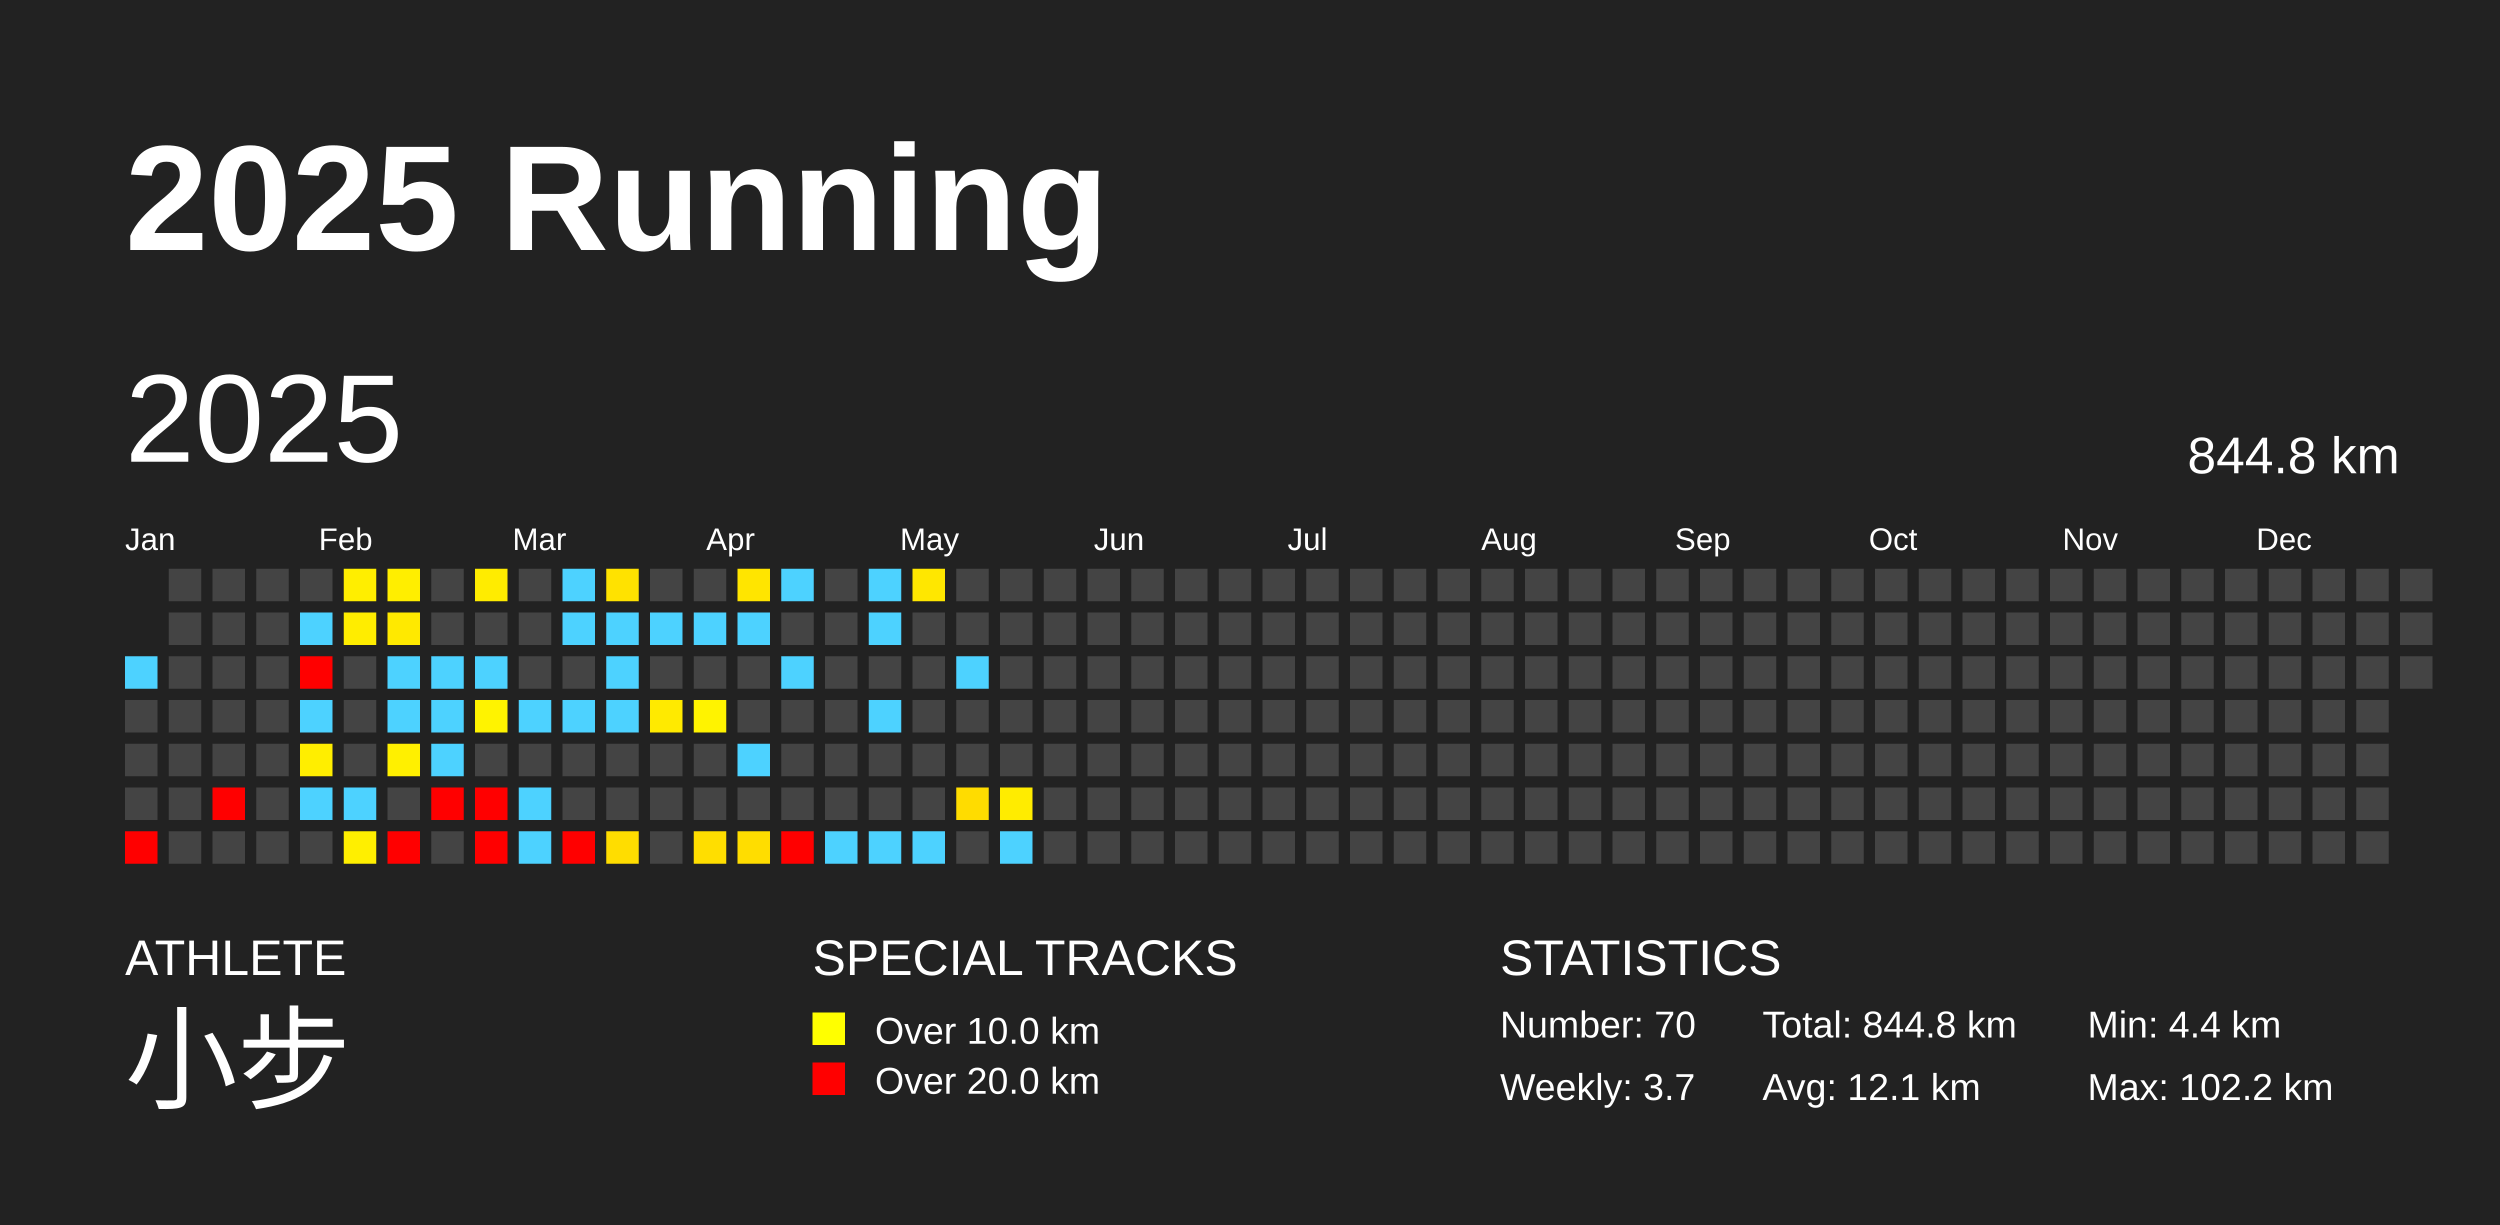
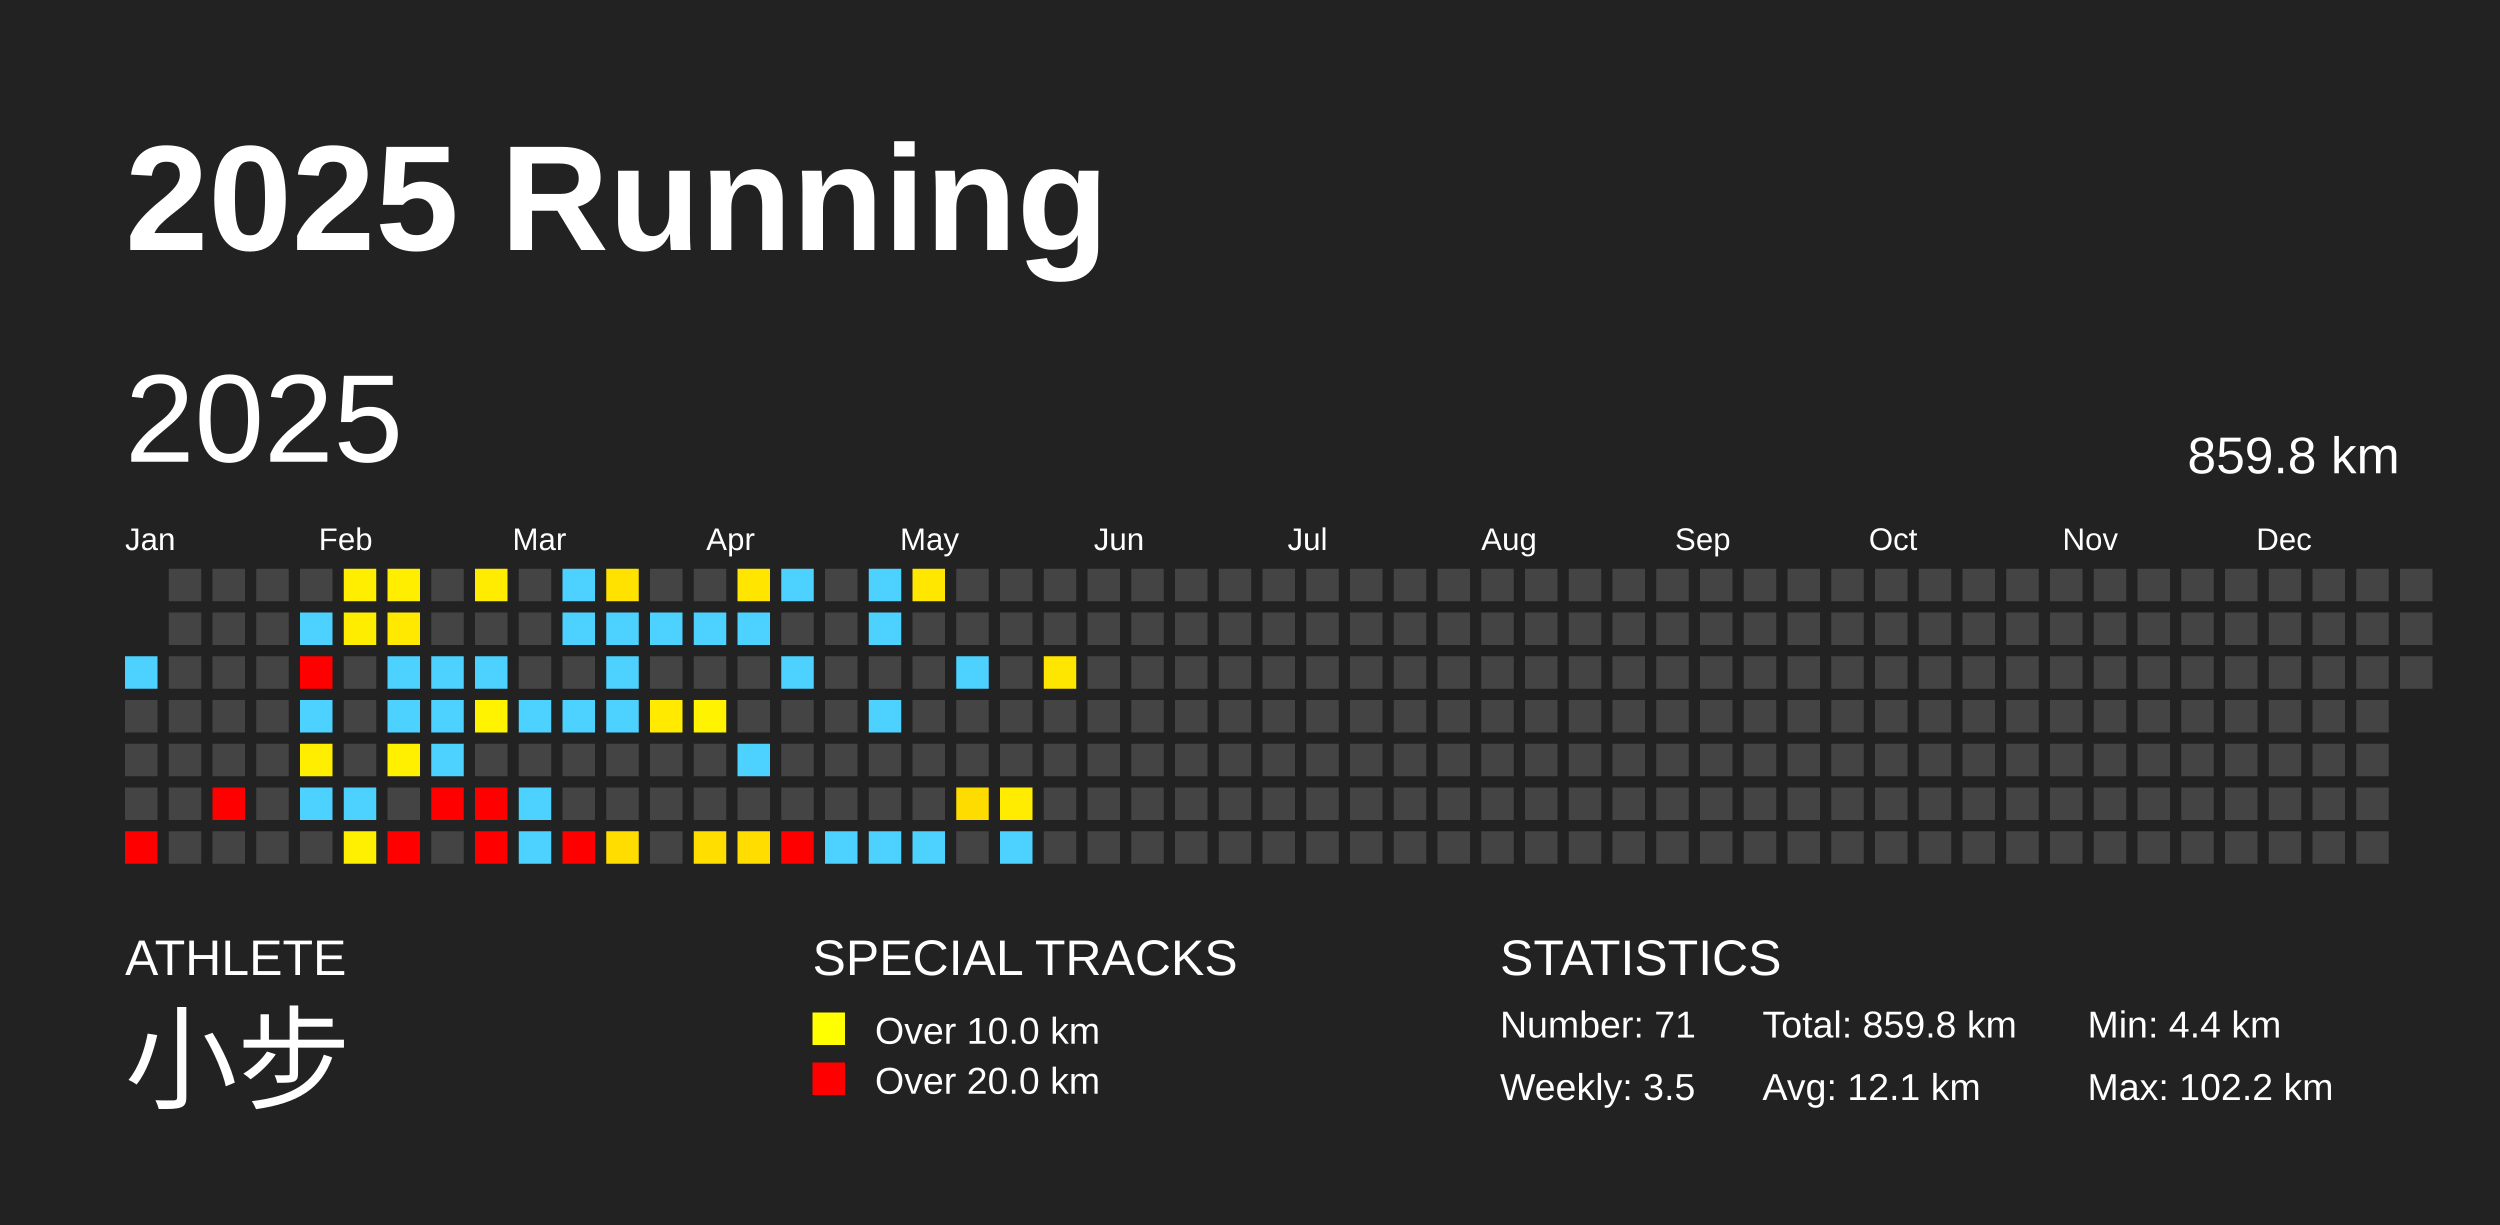
<svg xmlns="http://www.w3.org/2000/svg" baseProfile="full" height="98mm" version="1.1" viewBox="0,0,200,98" width="200mm">
  <defs />
  <rect fill="#222222" height="98" width="200" x="0" y="0" />
  <text fill="#FFFFFF" style="font-size:12px; font-family:Arial; font-weight:bold;" x="10" y="20">2025 Running</text>
  <text fill="#FFFFFF" style="font-size:4px; font-family:Arial" x="10" y="78">ATHLETE</text>
  <text fill="#FFFFFF" style="font-size:9px; font-family:Arial" x="10" y="88">小步</text>
  <text fill="#FFFFFF" style="font-size:4px; font-family:Arial" x="65" y="78">SPECIAL TRACKS</text>
  <rect fill="yellow" height="2.6" width="2.6" x="65" y="81" />
  <text fill="#FFFFFF" style="font-size:3px; font-family:Arial" x="70" y="83.5">Over 10.0 km</text>
  <rect fill="red" height="2.6" width="2.6" x="65" y="85" />
  <text fill="#FFFFFF" style="font-size:3px; font-family:Arial" x="70" y="87.5">Over 20.0 km</text>
  <text fill="#FFFFFF" style="font-size:4px; font-family:Arial" x="120" y="78">STATISTICS</text>
-   <text fill="#FFFFFF" style="font-size:3px; font-family:Arial" x="120" y="83">Number: 70</text>
-   <text fill="#FFFFFF" style="font-size:3px; font-family:Arial" x="120" y="88">Weekly: 3.7</text>
-   <text fill="#FFFFFF" style="font-size:3px; font-family:Arial" x="141" y="83">Total: 844.8 km</text>
+   <text fill="#FFFFFF" style="font-size:3px; font-family:Arial" x="120" y="83">Number: 71</text>
+   <text fill="#FFFFFF" style="font-size:3px; font-family:Arial" x="120" y="88">Weekly: 3.5</text>
+   <text fill="#FFFFFF" style="font-size:3px; font-family:Arial" x="141" y="83">Total: 859.8 km</text>
  <text fill="#FFFFFF" style="font-size:3px; font-family:Arial" x="141" y="88">Avg: 12.1 km</text>
  <text fill="#FFFFFF" style="font-size:3px; font-family:Arial" x="167" y="83">Min: 4.4 km</text>
  <text fill="#FFFFFF" style="font-size:3px; font-family:Arial" x="167" y="88">Max: 102.2 km</text>
  <text dominant-baseline="hanging" fill="#FFFFFF" style="font-size:10.0px; font-family:Arial;" x="10" y="30">2025</text>
-   <text dominant-baseline="hanging" fill="#FFFFFF" style="font-size:4.125px; font-family:Arial;" x="175" y="35">844.8 km</text>
+   <text dominant-baseline="hanging" fill="#FFFFFF" style="font-size:4.125px; font-family:Arial;" x="175" y="35">859.8 km</text>
  <text fill="#FFFFFF" style="font-size:2.5px; font-family:Arial" x="10.0" y="44">Jan</text>
  <text fill="#FFFFFF" style="font-size:2.5px; font-family:Arial" x="25.5" y="44">Feb</text>
  <text fill="#FFFFFF" style="font-size:2.5px; font-family:Arial" x="41.0" y="44">Mar</text>
  <text fill="#FFFFFF" style="font-size:2.5px; font-family:Arial" x="56.5" y="44">Apr</text>
  <text fill="#FFFFFF" style="font-size:2.5px; font-family:Arial" x="72.0" y="44">May</text>
  <text fill="#FFFFFF" style="font-size:2.5px; font-family:Arial" x="87.5" y="44">Jun</text>
  <text fill="#FFFFFF" style="font-size:2.5px; font-family:Arial" x="103.0" y="44">Jul</text>
  <text fill="#FFFFFF" style="font-size:2.5px; font-family:Arial" x="118.5" y="44">Aug</text>
  <text fill="#FFFFFF" style="font-size:2.5px; font-family:Arial" x="134.0" y="44">Sep</text>
  <text fill="#FFFFFF" style="font-size:2.5px; font-family:Arial" x="149.5" y="44">Oct</text>
  <text fill="#FFFFFF" style="font-size:2.5px; font-family:Arial" x="165.0" y="44">Nov</text>
  <text fill="#FFFFFF" style="font-size:2.5px; font-family:Arial" x="180.5" y="44">Dec</text>
  <rect fill="#4dd2ff" height="2.6" width="2.6" x="10.0" y="52.5" />
  <rect fill="#444444" height="2.6" width="2.6" x="10.0" y="56.0" />
  <rect fill="#444444" height="2.6" width="2.6" x="10.0" y="59.5" />
  <rect fill="#444444" height="2.6" width="2.6" x="10.0" y="63.0" />
  <rect fill="red" height="2.6" width="2.6" x="10.0" y="66.5" />
  <rect fill="#444444" height="2.6" width="2.6" x="13.5" y="45.5" />
  <rect fill="#444444" height="2.6" width="2.6" x="13.5" y="49.0" />
  <rect fill="#444444" height="2.6" width="2.6" x="13.5" y="52.5" />
  <rect fill="#444444" height="2.6" width="2.6" x="13.5" y="56.0" />
  <rect fill="#444444" height="2.6" width="2.6" x="13.5" y="59.5" />
  <rect fill="#444444" height="2.6" width="2.6" x="13.5" y="63.0" />
  <rect fill="#444444" height="2.6" width="2.6" x="13.5" y="66.5" />
  <rect fill="#444444" height="2.6" width="2.6" x="17.0" y="45.5" />
  <rect fill="#444444" height="2.6" width="2.6" x="17.0" y="49.0" />
  <rect fill="#444444" height="2.6" width="2.6" x="17.0" y="52.5" />
  <rect fill="#444444" height="2.6" width="2.6" x="17.0" y="56.0" />
  <rect fill="#444444" height="2.6" width="2.6" x="17.0" y="59.5" />
  <rect fill="red" height="2.6" width="2.6" x="17.0" y="63.0" />
  <rect fill="#444444" height="2.6" width="2.6" x="17.0" y="66.5" />
  <rect fill="#444444" height="2.6" width="2.6" x="20.5" y="45.5" />
  <rect fill="#444444" height="2.6" width="2.6" x="20.5" y="49.0" />
  <rect fill="#444444" height="2.6" width="2.6" x="20.5" y="52.5" />
  <rect fill="#444444" height="2.6" width="2.6" x="20.5" y="56.0" />
  <rect fill="#444444" height="2.6" width="2.6" x="20.5" y="59.5" />
  <rect fill="#444444" height="2.6" width="2.6" x="20.5" y="63.0" />
  <rect fill="#444444" height="2.6" width="2.6" x="20.5" y="66.5" />
  <rect fill="#444444" height="2.6" width="2.6" x="24.0" y="45.5" />
  <rect fill="#4dd2ff" height="2.6" width="2.6" x="24.0" y="49.0" />
  <rect fill="red" height="2.6" width="2.6" x="24.0" y="52.5" />
  <rect fill="#4dd2ff" height="2.6" width="2.6" x="24.0" y="56.0" />
  <rect fill="#ffee00" height="2.6" width="2.6" x="24.0" y="59.5" />
  <rect fill="#4dd2ff" height="2.6" width="2.6" x="24.0" y="63.0" />
  <rect fill="#444444" height="2.6" width="2.6" x="24.0" y="66.5" />
  <rect fill="#ffee00" height="2.6" width="2.6" x="27.5" y="45.5" />
  <rect fill="#ffed00" height="2.6" width="2.6" x="27.5" y="49.0" />
  <rect fill="#444444" height="2.6" width="2.6" x="27.5" y="52.5" />
  <rect fill="#444444" height="2.6" width="2.6" x="27.5" y="56.0" />
  <rect fill="#444444" height="2.6" width="2.6" x="27.5" y="59.5" />
  <rect fill="#4dd2ff" height="2.6" width="2.6" x="27.5" y="63.0" />
  <rect fill="#ffef00" height="2.6" width="2.6" x="27.5" y="66.5" />
  <rect fill="#ffee00" height="2.6" width="2.6" x="31.0" y="45.5" />
  <rect fill="#ffe900" height="2.6" width="2.6" x="31.0" y="49.0" />
  <rect fill="#4dd2ff" height="2.6" width="2.6" x="31.0" y="52.5" />
  <rect fill="#4dd2ff" height="2.6" width="2.6" x="31.0" y="56.0" />
  <rect fill="#fff000" height="2.6" width="2.6" x="31.0" y="59.5" />
  <rect fill="#444444" height="2.6" width="2.6" x="31.0" y="63.0" />
  <rect fill="red" height="2.6" width="2.6" x="31.0" y="66.5" />
  <rect fill="#444444" height="2.6" width="2.6" x="34.5" y="45.5" />
  <rect fill="#444444" height="2.6" width="2.6" x="34.5" y="49.0" />
  <rect fill="#4dd2ff" height="2.6" width="2.6" x="34.5" y="52.5" />
  <rect fill="#4dd2ff" height="2.6" width="2.6" x="34.5" y="56.0" />
  <rect fill="#4dd2ff" height="2.6" width="2.6" x="34.5" y="59.5" />
  <rect fill="red" height="2.6" width="2.6" x="34.5" y="63.0" />
  <rect fill="#444444" height="2.6" width="2.6" x="34.5" y="66.5" />
  <rect fill="#ffec00" height="2.6" width="2.6" x="38.0" y="45.5" />
  <rect fill="#444444" height="2.6" width="2.6" x="38.0" y="49.0" />
  <rect fill="#4dd2ff" height="2.6" width="2.6" x="38.0" y="52.5" />
  <rect fill="#fff300" height="2.6" width="2.6" x="38.0" y="56.0" />
  <rect fill="#444444" height="2.6" width="2.6" x="38.0" y="59.5" />
  <rect fill="red" height="2.6" width="2.6" x="38.0" y="63.0" />
  <rect fill="red" height="2.6" width="2.6" x="38.0" y="66.5" />
  <rect fill="#444444" height="2.6" width="2.6" x="41.5" y="45.5" />
  <rect fill="#444444" height="2.6" width="2.6" x="41.5" y="49.0" />
  <rect fill="#444444" height="2.6" width="2.6" x="41.5" y="52.5" />
  <rect fill="#4dd2ff" height="2.6" width="2.6" x="41.5" y="56.0" />
  <rect fill="#444444" height="2.6" width="2.6" x="41.5" y="59.5" />
  <rect fill="#4dd2ff" height="2.6" width="2.6" x="41.5" y="63.0" />
  <rect fill="#4dd2ff" height="2.6" width="2.6" x="41.5" y="66.5" />
  <rect fill="#4dd2ff" height="2.6" width="2.6" x="45.0" y="45.5" />
  <rect fill="#4dd2ff" height="2.6" width="2.6" x="45.0" y="49.0" />
  <rect fill="#444444" height="2.6" width="2.6" x="45.0" y="52.5" />
  <rect fill="#4dd2ff" height="2.6" width="2.6" x="45.0" y="56.0" />
  <rect fill="#444444" height="2.6" width="2.6" x="45.0" y="59.5" />
  <rect fill="#444444" height="2.6" width="2.6" x="45.0" y="63.0" />
  <rect fill="red" height="2.6" width="2.6" x="45.0" y="66.5" />
  <rect fill="#ffe200" height="2.6" width="2.6" x="48.5" y="45.5" />
  <rect fill="#4dd2ff" height="2.6" width="2.6" x="48.5" y="49.0" />
  <rect fill="#4dd2ff" height="2.6" width="2.6" x="48.5" y="52.5" />
  <rect fill="#4dd2ff" height="2.6" width="2.6" x="48.5" y="56.0" />
  <rect fill="#444444" height="2.6" width="2.6" x="48.5" y="59.5" />
  <rect fill="#444444" height="2.6" width="2.6" x="48.5" y="63.0" />
  <rect fill="#ffdd00" height="2.6" width="2.6" x="48.5" y="66.5" />
  <rect fill="#444444" height="2.6" width="2.6" x="52.0" y="45.5" />
  <rect fill="#4dd2ff" height="2.6" width="2.6" x="52.0" y="49.0" />
  <rect fill="#444444" height="2.6" width="2.6" x="52.0" y="52.5" />
  <rect fill="#ffea00" height="2.6" width="2.6" x="52.0" y="56.0" />
  <rect fill="#444444" height="2.6" width="2.6" x="52.0" y="59.5" />
  <rect fill="#444444" height="2.6" width="2.6" x="52.0" y="63.0" />
  <rect fill="#444444" height="2.6" width="2.6" x="52.0" y="66.5" />
  <rect fill="#444444" height="2.6" width="2.6" x="55.5" y="45.5" />
  <rect fill="#4dd2ff" height="2.6" width="2.6" x="55.5" y="49.0" />
  <rect fill="#444444" height="2.6" width="2.6" x="55.5" y="52.5" />
  <rect fill="#fff300" height="2.6" width="2.6" x="55.5" y="56.0" />
  <rect fill="#444444" height="2.6" width="2.6" x="55.5" y="59.5" />
  <rect fill="#444444" height="2.6" width="2.6" x="55.5" y="63.0" />
  <rect fill="#ffde00" height="2.6" width="2.6" x="55.5" y="66.5" />
  <rect fill="#ffe500" height="2.6" width="2.6" x="59.0" y="45.5" />
  <rect fill="#4dd2ff" height="2.6" width="2.6" x="59.0" y="49.0" />
  <rect fill="#444444" height="2.6" width="2.6" x="59.0" y="52.5" />
  <rect fill="#444444" height="2.6" width="2.6" x="59.0" y="56.0" />
  <rect fill="#4dd2ff" height="2.6" width="2.6" x="59.0" y="59.5" />
  <rect fill="#444444" height="2.6" width="2.6" x="59.0" y="63.0" />
  <rect fill="#ffdd00" height="2.6" width="2.6" x="59.0" y="66.5" />
  <rect fill="#4dd2ff" height="2.6" width="2.6" x="62.5" y="45.5" />
  <rect fill="#444444" height="2.6" width="2.6" x="62.5" y="49.0" />
  <rect fill="#4dd2ff" height="2.6" width="2.6" x="62.5" y="52.5" />
  <rect fill="#444444" height="2.6" width="2.6" x="62.5" y="56.0" />
  <rect fill="#444444" height="2.6" width="2.6" x="62.5" y="59.5" />
  <rect fill="#444444" height="2.6" width="2.6" x="62.5" y="63.0" />
  <rect fill="red" height="2.6" width="2.6" x="62.5" y="66.5" />
  <rect fill="#444444" height="2.6" width="2.6" x="66.0" y="45.5" />
  <rect fill="#444444" height="2.6" width="2.6" x="66.0" y="49.0" />
  <rect fill="#444444" height="2.6" width="2.6" x="66.0" y="52.5" />
  <rect fill="#444444" height="2.6" width="2.6" x="66.0" y="56.0" />
  <rect fill="#444444" height="2.6" width="2.6" x="66.0" y="59.5" />
  <rect fill="#444444" height="2.6" width="2.6" x="66.0" y="63.0" />
  <rect fill="#4dd2ff" height="2.6" width="2.6" x="66.0" y="66.5" />
  <rect fill="#4dd2ff" height="2.6" width="2.6" x="69.5" y="45.5" />
  <rect fill="#4dd2ff" height="2.6" width="2.6" x="69.5" y="49.0" />
  <rect fill="#444444" height="2.6" width="2.6" x="69.5" y="52.5" />
  <rect fill="#4dd2ff" height="2.6" width="2.6" x="69.5" y="56.0" />
  <rect fill="#444444" height="2.6" width="2.6" x="69.5" y="59.5" />
  <rect fill="#444444" height="2.6" width="2.6" x="69.5" y="63.0" />
  <rect fill="#4dd2ff" height="2.6" width="2.6" x="69.5" y="66.5" />
  <rect fill="#ffe700" height="2.6" width="2.6" x="73.0" y="45.5" />
  <rect fill="#444444" height="2.6" width="2.6" x="73.0" y="49.0" />
  <rect fill="#444444" height="2.6" width="2.6" x="73.0" y="52.5" />
  <rect fill="#444444" height="2.6" width="2.6" x="73.0" y="56.0" />
  <rect fill="#444444" height="2.6" width="2.6" x="73.0" y="59.5" />
  <rect fill="#444444" height="2.6" width="2.6" x="73.0" y="63.0" />
  <rect fill="#4dd2ff" height="2.6" width="2.6" x="73.0" y="66.5" />
  <rect fill="#444444" height="2.6" width="2.6" x="76.5" y="45.5" />
  <rect fill="#444444" height="2.6" width="2.6" x="76.5" y="49.0" />
  <rect fill="#4dd2ff" height="2.6" width="2.6" x="76.5" y="52.5" />
  <rect fill="#444444" height="2.6" width="2.6" x="76.5" y="56.0" />
  <rect fill="#444444" height="2.6" width="2.6" x="76.5" y="59.5" />
  <rect fill="#ffdc00" height="2.6" width="2.6" x="76.5" y="63.0" />
  <rect fill="#444444" height="2.6" width="2.6" x="76.5" y="66.5" />
  <rect fill="#444444" height="2.6" width="2.6" x="80.0" y="45.5" />
  <rect fill="#444444" height="2.6" width="2.6" x="80.0" y="49.0" />
  <rect fill="#444444" height="2.6" width="2.6" x="80.0" y="52.5" />
  <rect fill="#444444" height="2.6" width="2.6" x="80.0" y="56.0" />
  <rect fill="#444444" height="2.6" width="2.6" x="80.0" y="59.5" />
  <rect fill="#ffec00" height="2.6" width="2.6" x="80.0" y="63.0" />
  <rect fill="#4dd2ff" height="2.6" width="2.6" x="80.0" y="66.5" />
  <rect fill="#444444" height="2.6" width="2.6" x="83.5" y="45.5" />
  <rect fill="#444444" height="2.6" width="2.6" x="83.5" y="49.0" />
-   <rect fill="#444444" height="2.6" width="2.6" x="83.5" y="52.5" />
+   <rect fill="#ffe600" height="2.6" width="2.6" x="83.5" y="52.5" />
  <rect fill="#444444" height="2.6" width="2.6" x="83.5" y="56.0" />
  <rect fill="#444444" height="2.6" width="2.6" x="83.5" y="59.5" />
  <rect fill="#444444" height="2.6" width="2.6" x="83.5" y="63.0" />
  <rect fill="#444444" height="2.6" width="2.6" x="83.5" y="66.5" />
  <rect fill="#444444" height="2.6" width="2.6" x="87.0" y="45.5" />
  <rect fill="#444444" height="2.6" width="2.6" x="87.0" y="49.0" />
  <rect fill="#444444" height="2.6" width="2.6" x="87.0" y="52.5" />
  <rect fill="#444444" height="2.6" width="2.6" x="87.0" y="56.0" />
  <rect fill="#444444" height="2.6" width="2.6" x="87.0" y="59.5" />
  <rect fill="#444444" height="2.6" width="2.6" x="87.0" y="63.0" />
  <rect fill="#444444" height="2.6" width="2.6" x="87.0" y="66.5" />
  <rect fill="#444444" height="2.6" width="2.6" x="90.5" y="45.5" />
  <rect fill="#444444" height="2.6" width="2.6" x="90.5" y="49.0" />
  <rect fill="#444444" height="2.6" width="2.6" x="90.5" y="52.5" />
  <rect fill="#444444" height="2.6" width="2.6" x="90.5" y="56.0" />
  <rect fill="#444444" height="2.6" width="2.6" x="90.5" y="59.5" />
  <rect fill="#444444" height="2.6" width="2.6" x="90.5" y="63.0" />
  <rect fill="#444444" height="2.6" width="2.6" x="90.5" y="66.5" />
  <rect fill="#444444" height="2.6" width="2.6" x="94.0" y="45.5" />
  <rect fill="#444444" height="2.6" width="2.6" x="94.0" y="49.0" />
  <rect fill="#444444" height="2.6" width="2.6" x="94.0" y="52.5" />
  <rect fill="#444444" height="2.6" width="2.6" x="94.0" y="56.0" />
  <rect fill="#444444" height="2.6" width="2.6" x="94.0" y="59.5" />
  <rect fill="#444444" height="2.6" width="2.6" x="94.0" y="63.0" />
  <rect fill="#444444" height="2.6" width="2.6" x="94.0" y="66.5" />
  <rect fill="#444444" height="2.6" width="2.6" x="97.5" y="45.5" />
  <rect fill="#444444" height="2.6" width="2.6" x="97.5" y="49.0" />
  <rect fill="#444444" height="2.6" width="2.6" x="97.5" y="52.5" />
  <rect fill="#444444" height="2.6" width="2.6" x="97.5" y="56.0" />
  <rect fill="#444444" height="2.6" width="2.6" x="97.5" y="59.5" />
  <rect fill="#444444" height="2.6" width="2.6" x="97.5" y="63.0" />
  <rect fill="#444444" height="2.6" width="2.6" x="97.5" y="66.5" />
  <rect fill="#444444" height="2.6" width="2.6" x="101.0" y="45.5" />
  <rect fill="#444444" height="2.6" width="2.6" x="101.0" y="49.0" />
  <rect fill="#444444" height="2.6" width="2.6" x="101.0" y="52.5" />
  <rect fill="#444444" height="2.6" width="2.6" x="101.0" y="56.0" />
  <rect fill="#444444" height="2.6" width="2.6" x="101.0" y="59.5" />
  <rect fill="#444444" height="2.6" width="2.6" x="101.0" y="63.0" />
  <rect fill="#444444" height="2.6" width="2.6" x="101.0" y="66.5" />
  <rect fill="#444444" height="2.6" width="2.6" x="104.5" y="45.5" />
  <rect fill="#444444" height="2.6" width="2.6" x="104.5" y="49.0" />
  <rect fill="#444444" height="2.6" width="2.6" x="104.5" y="52.5" />
  <rect fill="#444444" height="2.6" width="2.6" x="104.5" y="56.0" />
  <rect fill="#444444" height="2.6" width="2.6" x="104.5" y="59.5" />
  <rect fill="#444444" height="2.6" width="2.6" x="104.5" y="63.0" />
  <rect fill="#444444" height="2.6" width="2.6" x="104.5" y="66.5" />
  <rect fill="#444444" height="2.6" width="2.6" x="108.0" y="45.5" />
  <rect fill="#444444" height="2.6" width="2.6" x="108.0" y="49.0" />
  <rect fill="#444444" height="2.6" width="2.6" x="108.0" y="52.5" />
  <rect fill="#444444" height="2.6" width="2.6" x="108.0" y="56.0" />
  <rect fill="#444444" height="2.6" width="2.6" x="108.0" y="59.5" />
  <rect fill="#444444" height="2.6" width="2.6" x="108.0" y="63.0" />
  <rect fill="#444444" height="2.6" width="2.6" x="108.0" y="66.5" />
  <rect fill="#444444" height="2.6" width="2.6" x="111.5" y="45.5" />
  <rect fill="#444444" height="2.6" width="2.6" x="111.5" y="49.0" />
  <rect fill="#444444" height="2.6" width="2.6" x="111.5" y="52.5" />
  <rect fill="#444444" height="2.6" width="2.6" x="111.5" y="56.0" />
  <rect fill="#444444" height="2.6" width="2.6" x="111.5" y="59.5" />
  <rect fill="#444444" height="2.6" width="2.6" x="111.5" y="63.0" />
  <rect fill="#444444" height="2.6" width="2.6" x="111.5" y="66.5" />
  <rect fill="#444444" height="2.6" width="2.6" x="115.0" y="45.5" />
  <rect fill="#444444" height="2.6" width="2.6" x="115.0" y="49.0" />
  <rect fill="#444444" height="2.6" width="2.6" x="115.0" y="52.5" />
  <rect fill="#444444" height="2.6" width="2.6" x="115.0" y="56.0" />
  <rect fill="#444444" height="2.6" width="2.6" x="115.0" y="59.5" />
  <rect fill="#444444" height="2.6" width="2.6" x="115.0" y="63.0" />
  <rect fill="#444444" height="2.6" width="2.6" x="115.0" y="66.5" />
  <rect fill="#444444" height="2.6" width="2.6" x="118.5" y="45.5" />
  <rect fill="#444444" height="2.6" width="2.6" x="118.5" y="49.0" />
  <rect fill="#444444" height="2.6" width="2.6" x="118.5" y="52.5" />
  <rect fill="#444444" height="2.6" width="2.6" x="118.5" y="56.0" />
  <rect fill="#444444" height="2.6" width="2.6" x="118.5" y="59.5" />
  <rect fill="#444444" height="2.6" width="2.6" x="118.5" y="63.0" />
  <rect fill="#444444" height="2.6" width="2.6" x="118.5" y="66.5" />
  <rect fill="#444444" height="2.6" width="2.6" x="122.0" y="45.5" />
  <rect fill="#444444" height="2.6" width="2.6" x="122.0" y="49.0" />
  <rect fill="#444444" height="2.6" width="2.6" x="122.0" y="52.5" />
  <rect fill="#444444" height="2.6" width="2.6" x="122.0" y="56.0" />
  <rect fill="#444444" height="2.6" width="2.6" x="122.0" y="59.5" />
  <rect fill="#444444" height="2.6" width="2.6" x="122.0" y="63.0" />
  <rect fill="#444444" height="2.6" width="2.6" x="122.0" y="66.5" />
  <rect fill="#444444" height="2.6" width="2.6" x="125.5" y="45.5" />
  <rect fill="#444444" height="2.6" width="2.6" x="125.5" y="49.0" />
  <rect fill="#444444" height="2.6" width="2.6" x="125.5" y="52.5" />
  <rect fill="#444444" height="2.6" width="2.6" x="125.5" y="56.0" />
  <rect fill="#444444" height="2.6" width="2.6" x="125.5" y="59.5" />
  <rect fill="#444444" height="2.6" width="2.6" x="125.5" y="63.0" />
  <rect fill="#444444" height="2.6" width="2.6" x="125.5" y="66.5" />
  <rect fill="#444444" height="2.6" width="2.6" x="129.0" y="45.5" />
  <rect fill="#444444" height="2.6" width="2.6" x="129.0" y="49.0" />
  <rect fill="#444444" height="2.6" width="2.6" x="129.0" y="52.5" />
  <rect fill="#444444" height="2.6" width="2.6" x="129.0" y="56.0" />
  <rect fill="#444444" height="2.6" width="2.6" x="129.0" y="59.5" />
  <rect fill="#444444" height="2.6" width="2.6" x="129.0" y="63.0" />
  <rect fill="#444444" height="2.6" width="2.6" x="129.0" y="66.5" />
  <rect fill="#444444" height="2.6" width="2.6" x="132.5" y="45.5" />
  <rect fill="#444444" height="2.6" width="2.6" x="132.5" y="49.0" />
  <rect fill="#444444" height="2.6" width="2.6" x="132.5" y="52.5" />
  <rect fill="#444444" height="2.6" width="2.6" x="132.5" y="56.0" />
  <rect fill="#444444" height="2.6" width="2.6" x="132.5" y="59.5" />
  <rect fill="#444444" height="2.6" width="2.6" x="132.5" y="63.0" />
  <rect fill="#444444" height="2.6" width="2.6" x="132.5" y="66.5" />
  <rect fill="#444444" height="2.6" width="2.6" x="136.0" y="45.5" />
  <rect fill="#444444" height="2.6" width="2.6" x="136.0" y="49.0" />
  <rect fill="#444444" height="2.6" width="2.6" x="136.0" y="52.5" />
  <rect fill="#444444" height="2.6" width="2.6" x="136.0" y="56.0" />
  <rect fill="#444444" height="2.6" width="2.6" x="136.0" y="59.5" />
  <rect fill="#444444" height="2.6" width="2.6" x="136.0" y="63.0" />
  <rect fill="#444444" height="2.6" width="2.6" x="136.0" y="66.5" />
  <rect fill="#444444" height="2.6" width="2.6" x="139.5" y="45.5" />
  <rect fill="#444444" height="2.6" width="2.6" x="139.5" y="49.0" />
  <rect fill="#444444" height="2.6" width="2.6" x="139.5" y="52.5" />
  <rect fill="#444444" height="2.6" width="2.6" x="139.5" y="56.0" />
  <rect fill="#444444" height="2.6" width="2.6" x="139.5" y="59.5" />
  <rect fill="#444444" height="2.6" width="2.6" x="139.5" y="63.0" />
  <rect fill="#444444" height="2.6" width="2.6" x="139.5" y="66.5" />
  <rect fill="#444444" height="2.6" width="2.6" x="143.0" y="45.5" />
  <rect fill="#444444" height="2.6" width="2.6" x="143.0" y="49.0" />
  <rect fill="#444444" height="2.6" width="2.6" x="143.0" y="52.5" />
  <rect fill="#444444" height="2.6" width="2.6" x="143.0" y="56.0" />
  <rect fill="#444444" height="2.6" width="2.6" x="143.0" y="59.5" />
  <rect fill="#444444" height="2.6" width="2.6" x="143.0" y="63.0" />
  <rect fill="#444444" height="2.6" width="2.6" x="143.0" y="66.5" />
  <rect fill="#444444" height="2.6" width="2.6" x="146.5" y="45.5" />
  <rect fill="#444444" height="2.6" width="2.6" x="146.5" y="49.0" />
  <rect fill="#444444" height="2.6" width="2.6" x="146.5" y="52.5" />
  <rect fill="#444444" height="2.6" width="2.6" x="146.5" y="56.0" />
  <rect fill="#444444" height="2.6" width="2.6" x="146.5" y="59.5" />
  <rect fill="#444444" height="2.6" width="2.6" x="146.5" y="63.0" />
  <rect fill="#444444" height="2.6" width="2.6" x="146.5" y="66.5" />
  <rect fill="#444444" height="2.6" width="2.6" x="150.0" y="45.5" />
  <rect fill="#444444" height="2.6" width="2.6" x="150.0" y="49.0" />
  <rect fill="#444444" height="2.6" width="2.6" x="150.0" y="52.5" />
  <rect fill="#444444" height="2.6" width="2.6" x="150.0" y="56.0" />
  <rect fill="#444444" height="2.6" width="2.6" x="150.0" y="59.5" />
  <rect fill="#444444" height="2.6" width="2.6" x="150.0" y="63.0" />
  <rect fill="#444444" height="2.6" width="2.6" x="150.0" y="66.5" />
  <rect fill="#444444" height="2.6" width="2.6" x="153.5" y="45.5" />
  <rect fill="#444444" height="2.6" width="2.6" x="153.5" y="49.0" />
  <rect fill="#444444" height="2.6" width="2.6" x="153.5" y="52.5" />
  <rect fill="#444444" height="2.6" width="2.6" x="153.5" y="56.0" />
  <rect fill="#444444" height="2.6" width="2.6" x="153.5" y="59.5" />
  <rect fill="#444444" height="2.6" width="2.6" x="153.5" y="63.0" />
  <rect fill="#444444" height="2.6" width="2.6" x="153.5" y="66.5" />
  <rect fill="#444444" height="2.6" width="2.6" x="157.0" y="45.5" />
  <rect fill="#444444" height="2.6" width="2.6" x="157.0" y="49.0" />
  <rect fill="#444444" height="2.6" width="2.6" x="157.0" y="52.5" />
  <rect fill="#444444" height="2.6" width="2.6" x="157.0" y="56.0" />
  <rect fill="#444444" height="2.6" width="2.6" x="157.0" y="59.5" />
  <rect fill="#444444" height="2.6" width="2.6" x="157.0" y="63.0" />
  <rect fill="#444444" height="2.6" width="2.6" x="157.0" y="66.5" />
  <rect fill="#444444" height="2.6" width="2.6" x="160.5" y="45.5" />
  <rect fill="#444444" height="2.6" width="2.6" x="160.5" y="49.0" />
  <rect fill="#444444" height="2.6" width="2.6" x="160.5" y="52.5" />
  <rect fill="#444444" height="2.6" width="2.6" x="160.5" y="56.0" />
  <rect fill="#444444" height="2.6" width="2.6" x="160.5" y="59.5" />
  <rect fill="#444444" height="2.6" width="2.6" x="160.5" y="63.0" />
  <rect fill="#444444" height="2.6" width="2.6" x="160.5" y="66.5" />
  <rect fill="#444444" height="2.6" width="2.6" x="164.0" y="45.5" />
  <rect fill="#444444" height="2.6" width="2.6" x="164.0" y="49.0" />
  <rect fill="#444444" height="2.6" width="2.6" x="164.0" y="52.5" />
  <rect fill="#444444" height="2.6" width="2.6" x="164.0" y="56.0" />
  <rect fill="#444444" height="2.6" width="2.6" x="164.0" y="59.5" />
  <rect fill="#444444" height="2.6" width="2.6" x="164.0" y="63.0" />
  <rect fill="#444444" height="2.6" width="2.6" x="164.0" y="66.5" />
  <rect fill="#444444" height="2.6" width="2.6" x="167.5" y="45.5" />
  <rect fill="#444444" height="2.6" width="2.6" x="167.5" y="49.0" />
  <rect fill="#444444" height="2.6" width="2.6" x="167.5" y="52.5" />
  <rect fill="#444444" height="2.6" width="2.6" x="167.5" y="56.0" />
  <rect fill="#444444" height="2.6" width="2.6" x="167.5" y="59.5" />
  <rect fill="#444444" height="2.6" width="2.6" x="167.5" y="63.0" />
  <rect fill="#444444" height="2.6" width="2.6" x="167.5" y="66.5" />
  <rect fill="#444444" height="2.6" width="2.6" x="171.0" y="45.5" />
  <rect fill="#444444" height="2.6" width="2.6" x="171.0" y="49.0" />
  <rect fill="#444444" height="2.6" width="2.6" x="171.0" y="52.5" />
  <rect fill="#444444" height="2.6" width="2.6" x="171.0" y="56.0" />
  <rect fill="#444444" height="2.6" width="2.6" x="171.0" y="59.5" />
  <rect fill="#444444" height="2.6" width="2.6" x="171.0" y="63.0" />
  <rect fill="#444444" height="2.6" width="2.6" x="171.0" y="66.5" />
  <rect fill="#444444" height="2.6" width="2.6" x="174.5" y="45.5" />
  <rect fill="#444444" height="2.6" width="2.6" x="174.5" y="49.0" />
  <rect fill="#444444" height="2.6" width="2.6" x="174.5" y="52.5" />
  <rect fill="#444444" height="2.6" width="2.6" x="174.5" y="56.0" />
  <rect fill="#444444" height="2.6" width="2.6" x="174.5" y="59.5" />
  <rect fill="#444444" height="2.6" width="2.6" x="174.5" y="63.0" />
  <rect fill="#444444" height="2.6" width="2.6" x="174.5" y="66.5" />
  <rect fill="#444444" height="2.6" width="2.6" x="178.0" y="45.5" />
  <rect fill="#444444" height="2.6" width="2.6" x="178.0" y="49.0" />
  <rect fill="#444444" height="2.6" width="2.6" x="178.0" y="52.5" />
  <rect fill="#444444" height="2.6" width="2.6" x="178.0" y="56.0" />
  <rect fill="#444444" height="2.6" width="2.6" x="178.0" y="59.5" />
  <rect fill="#444444" height="2.6" width="2.6" x="178.0" y="63.0" />
  <rect fill="#444444" height="2.6" width="2.6" x="178.0" y="66.5" />
  <rect fill="#444444" height="2.6" width="2.6" x="181.5" y="45.5" />
  <rect fill="#444444" height="2.6" width="2.6" x="181.5" y="49.0" />
  <rect fill="#444444" height="2.6" width="2.6" x="181.5" y="52.5" />
  <rect fill="#444444" height="2.6" width="2.6" x="181.5" y="56.0" />
  <rect fill="#444444" height="2.6" width="2.6" x="181.5" y="59.5" />
  <rect fill="#444444" height="2.6" width="2.6" x="181.5" y="63.0" />
  <rect fill="#444444" height="2.6" width="2.6" x="181.5" y="66.5" />
  <rect fill="#444444" height="2.6" width="2.6" x="185.0" y="45.5" />
  <rect fill="#444444" height="2.6" width="2.6" x="185.0" y="49.0" />
  <rect fill="#444444" height="2.6" width="2.6" x="185.0" y="52.5" />
  <rect fill="#444444" height="2.6" width="2.6" x="185.0" y="56.0" />
  <rect fill="#444444" height="2.6" width="2.6" x="185.0" y="59.5" />
  <rect fill="#444444" height="2.6" width="2.6" x="185.0" y="63.0" />
  <rect fill="#444444" height="2.6" width="2.6" x="185.0" y="66.5" />
  <rect fill="#444444" height="2.6" width="2.6" x="188.5" y="45.5" />
  <rect fill="#444444" height="2.6" width="2.6" x="188.5" y="49.0" />
  <rect fill="#444444" height="2.6" width="2.6" x="188.5" y="52.5" />
  <rect fill="#444444" height="2.6" width="2.6" x="188.5" y="56.0" />
  <rect fill="#444444" height="2.6" width="2.6" x="188.5" y="59.5" />
  <rect fill="#444444" height="2.6" width="2.6" x="188.5" y="63.0" />
  <rect fill="#444444" height="2.6" width="2.6" x="188.5" y="66.5" />
  <rect fill="#444444" height="2.6" width="2.6" x="192.0" y="45.5" />
  <rect fill="#444444" height="2.6" width="2.6" x="192.0" y="49.0" />
  <rect fill="#444444" height="2.6" width="2.6" x="192.0" y="52.5" />
</svg>
